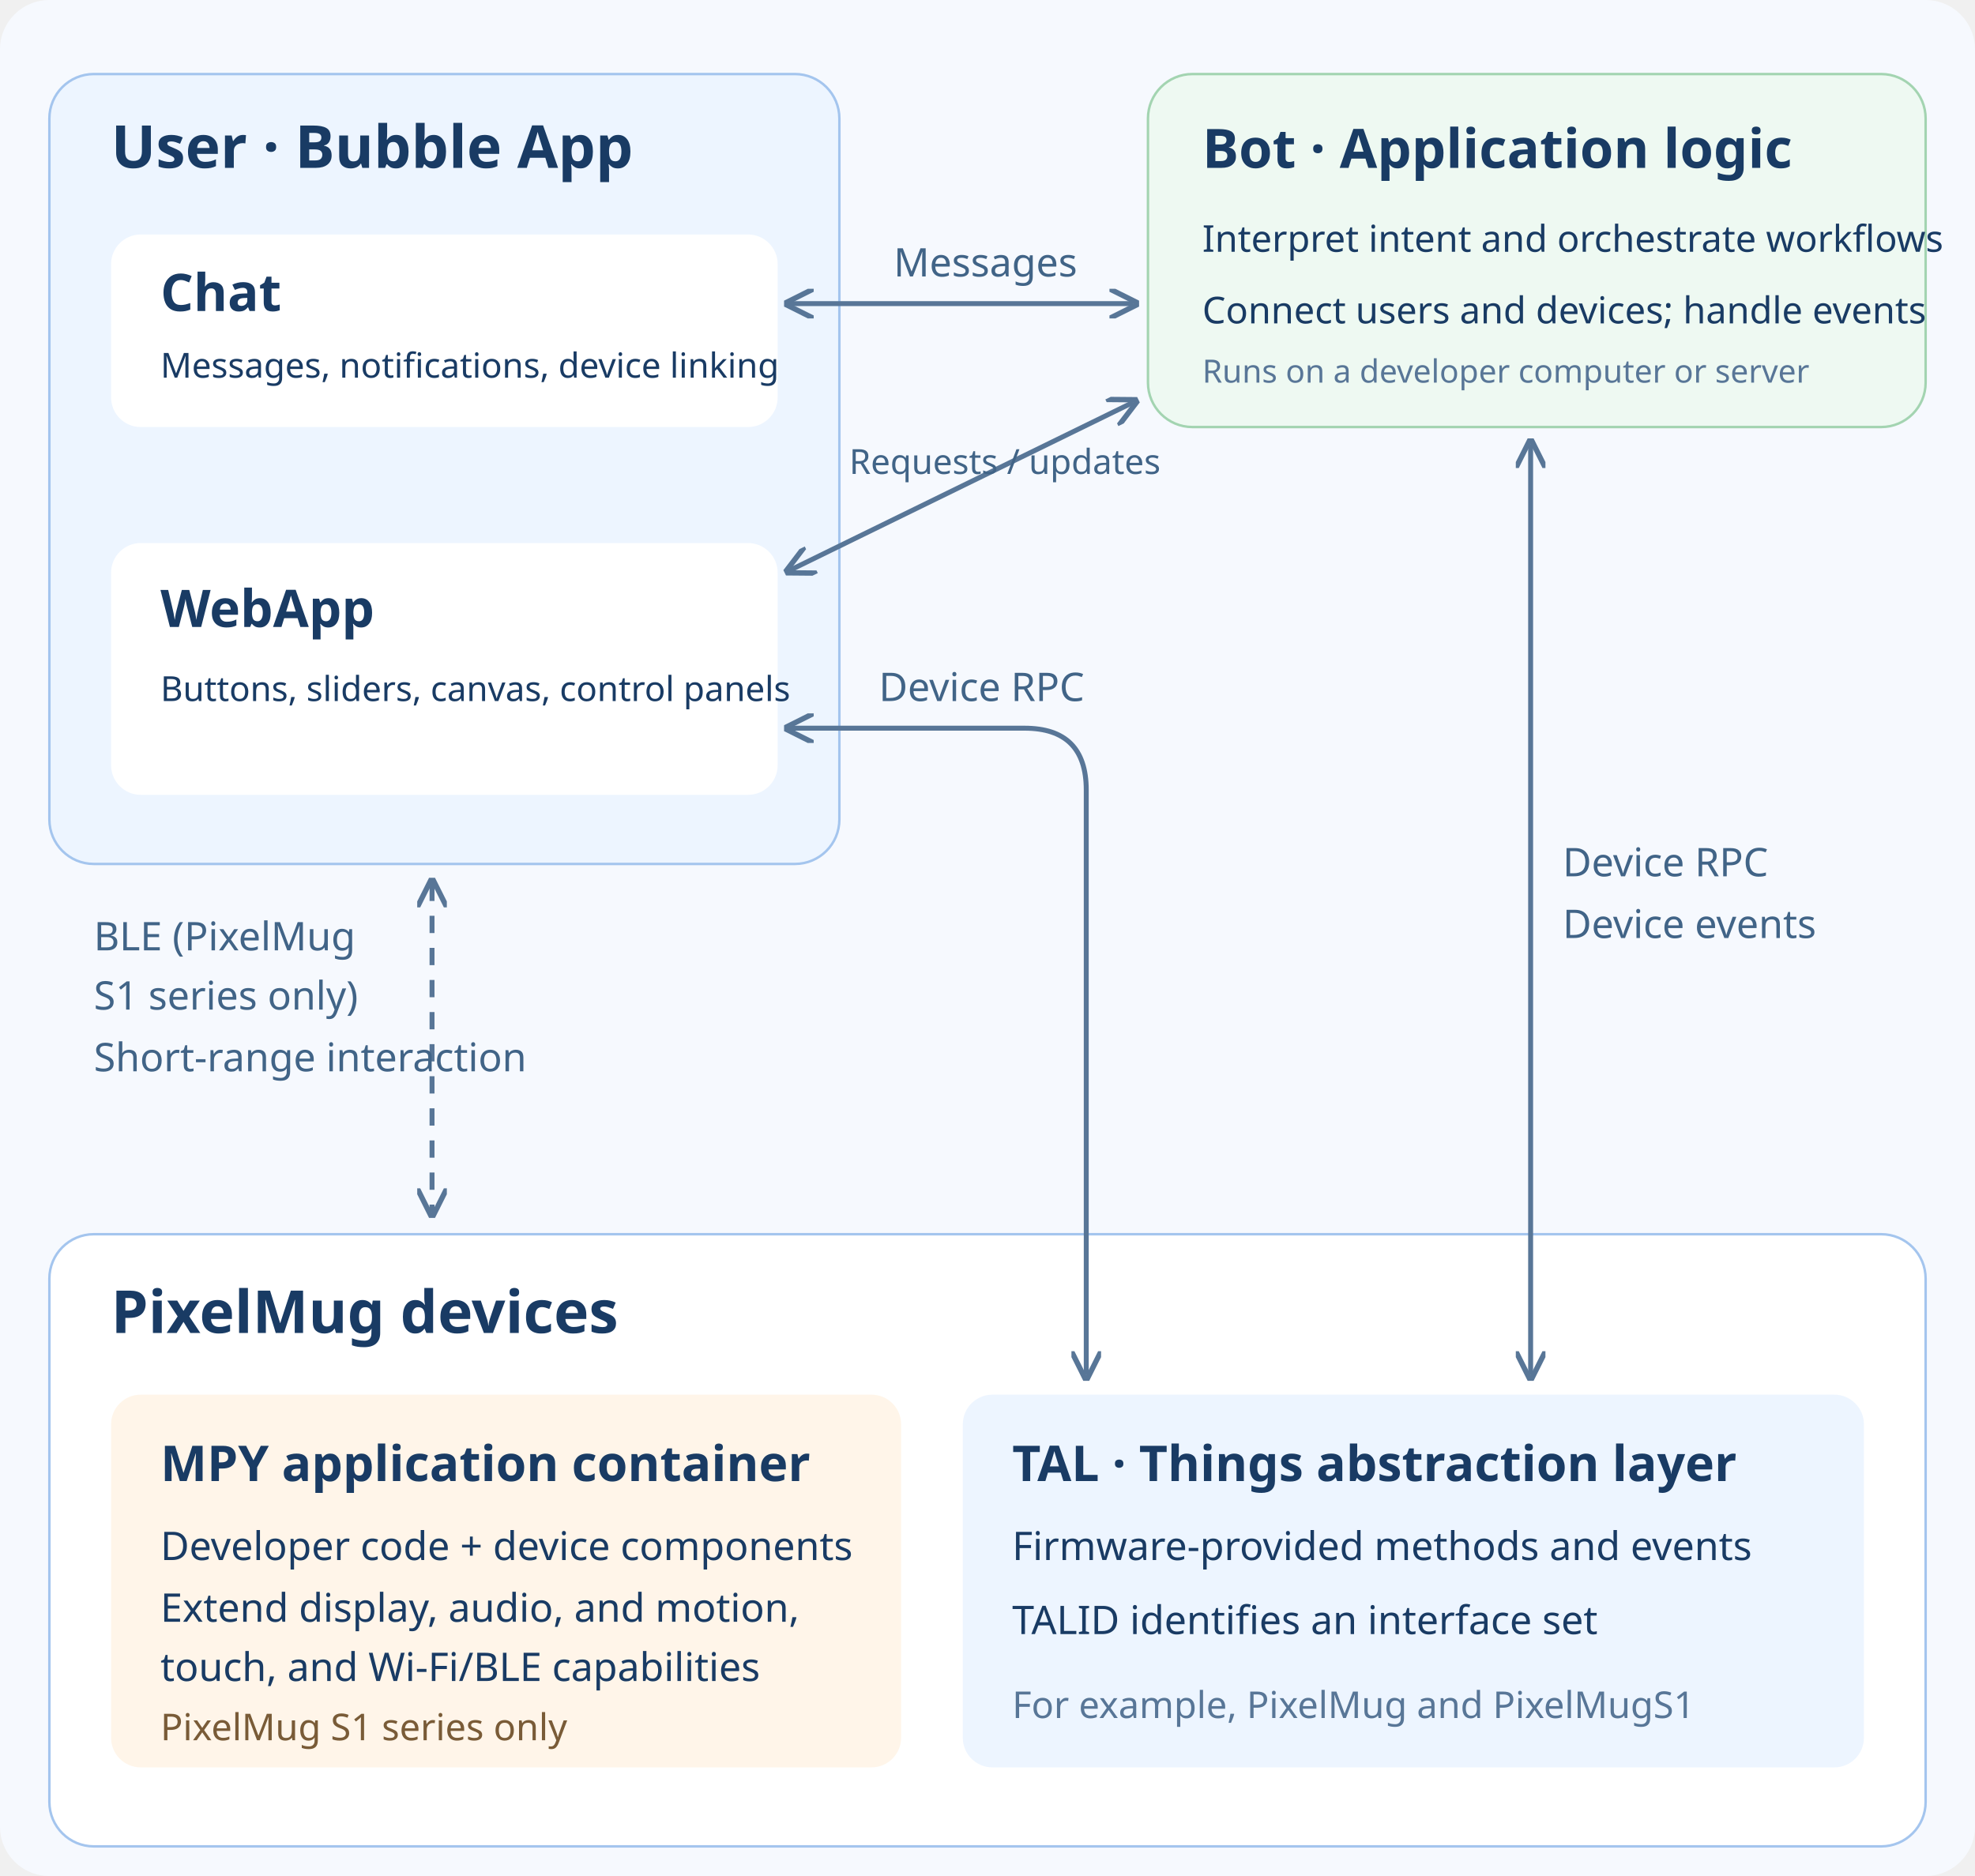
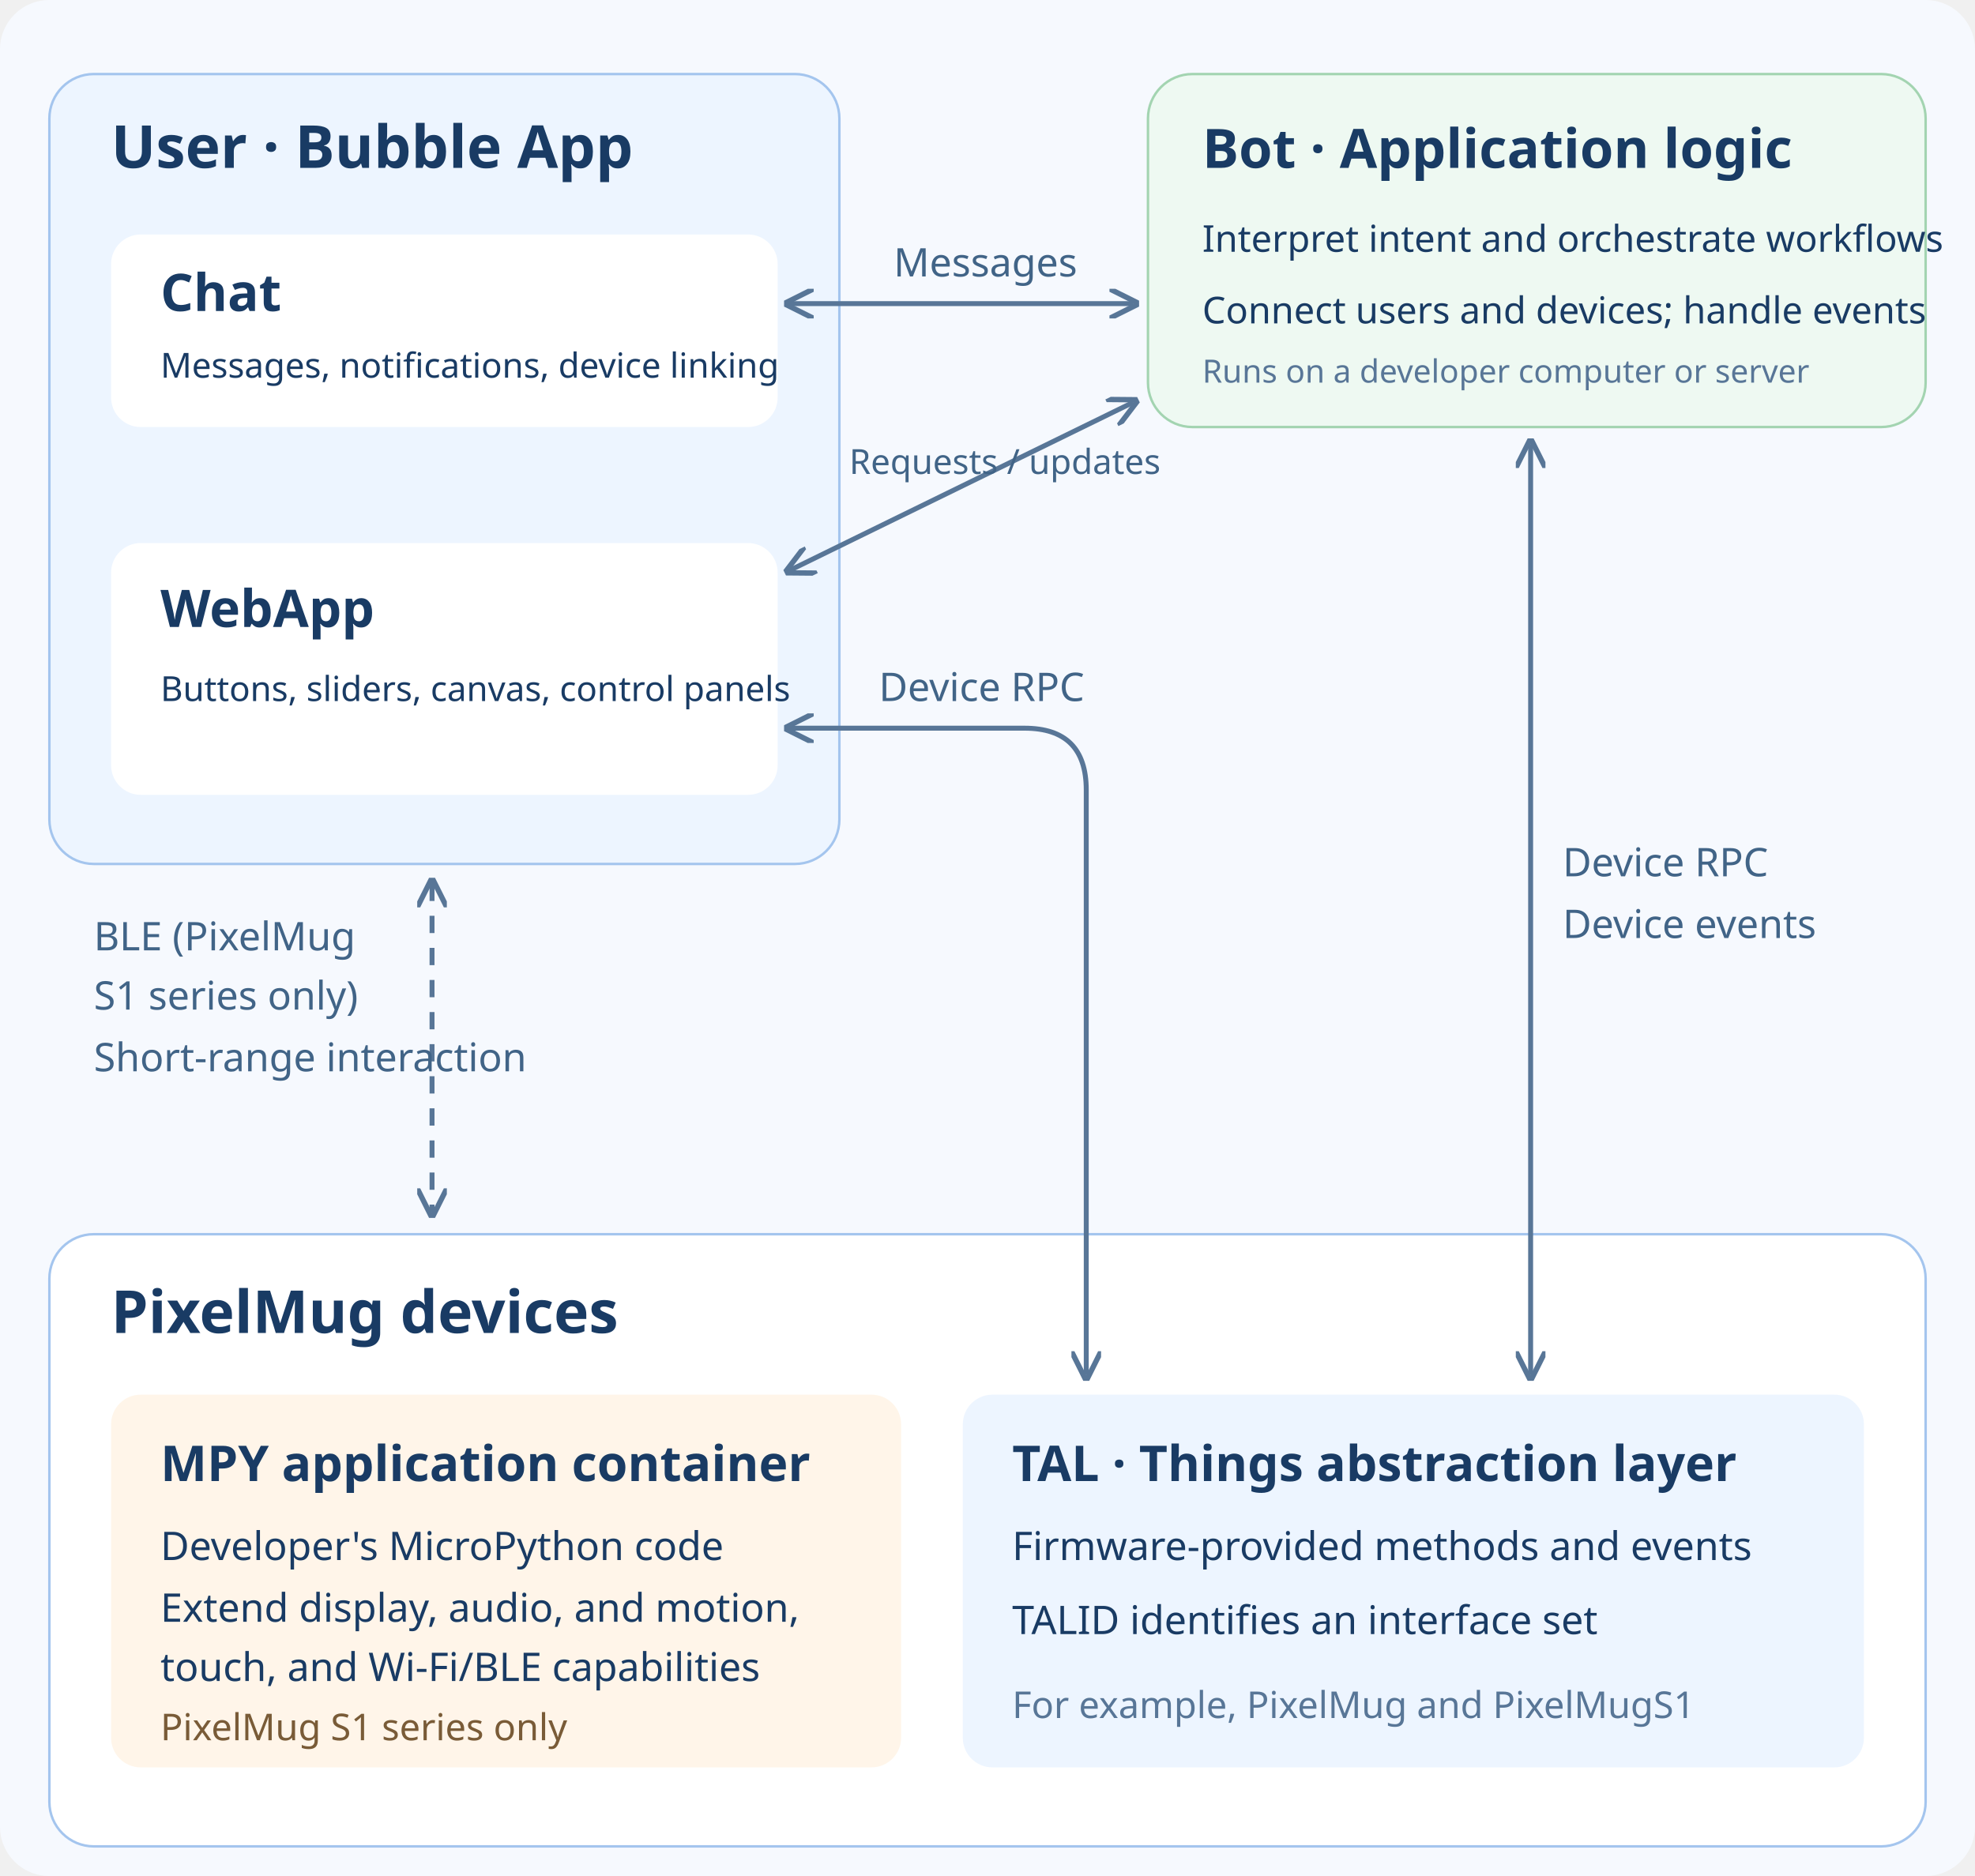
<svg xmlns="http://www.w3.org/2000/svg" viewBox="0 0 800 760" role="img" aria-labelledby="title desc">
  <defs>
    <marker id="arrow" viewBox="0 0 10 10" refX="8" refY="5" markerWidth="6" markerHeight="6" orient="auto-start-reverse">
      <path d="M0 0L10 5L0 10" fill="none" stroke="#587697" stroke-width="1.8" />
    </marker>
  </defs>
  <rect width="800" height="760" rx="20" fill="#f6f9fe" />
  <g font-family="system-ui, 'Microsoft YaHei', sans-serif" fill="#193b64">
    <rect x="20" y="30" width="320" height="320" rx="18" fill="#edf5ff" stroke="#a4c5ee" />
    <text x="45" y="68" font-size="24" font-weight="700">User · Bubble App</text>
    <rect x="45" y="95" width="270" height="78" rx="12" fill="white" />
    <text x="65" y="126" font-size="21" font-weight="600">Chat</text>
    <text x="65" y="153" font-size="14">Messages, notifications, device linking</text>
    <rect x="45" y="220" width="270" height="102" rx="12" fill="white" />
    <text x="65" y="254" font-size="21" font-weight="600">WebApp</text>
    <text x="65" y="284" font-size="14">Buttons, sliders, canvas, control panels</text>
    <rect x="465" y="30" width="315" height="143" rx="18" fill="#eef9f2" stroke="#a3d4b1" />
    <text x="487" y="68" font-size="22" font-weight="700">Bot · Application logic</text>
    <text x="487" y="102" font-size="15">Interpret intent and orchestrate workflows</text>
    <text x="487" y="131" font-size="15">Connect users and devices; handle events</text>
    <text x="487" y="155" font-size="13" fill="#587697">Runs on a developer computer or server</text>
    <rect x="20" y="500" width="760" height="248" rx="18" fill="white" stroke="#a4c5ee" />
    <text x="45" y="540" font-size="24" font-weight="700">PixelMug devices</text>
    <rect x="45" y="565" width="320" height="151" rx="12" fill="#fff5e9" />
    <text x="65" y="600" font-size="20" font-weight="600">MPY application container</text>
-     <text x="65" y="632" font-size="16">Developer code + device components</text>
+     <text x="65" y="632" font-size="16">Developer's MicroPython code</text>
    <text x="65" y="657" font-size="16">
      <tspan x="65">Extend display, audio, and motion,</tspan>
      <tspan x="65" dy="24">touch, and Wi-Fi/BLE capabilities</tspan>
    </text>
    <text x="65" y="705" font-size="15" fill="#795b37">PixelMug S1 series only</text>
    <rect x="390" y="565" width="365" height="151" rx="12" fill="#edf5ff" />
    <text x="410" y="600" font-size="20" font-weight="600">TAL · Things abstraction layer</text>
    <text x="410" y="632" font-size="16">Firmware-provided methods and events</text>
    <text x="410" y="662" font-size="16">TALID identifies an interface set</text>
    <text x="410" y="696" font-size="15" fill="#587697">For example, PixelMug and PixelMugS1</text>
    <g fill="none" stroke="#587697" stroke-width="2" marker-start="url(#arrow)" marker-end="url(#arrow)">
      <path d="M320 123H459" />
      <path d="M320 231L459 163" />
      <path d="M320 295H415Q440 295 440 320V557" />
      <path d="M620 180V557" />
      <path d="M175 358V491" stroke-dasharray="7 6" />
    </g>
    <g font-size="16" fill="#416487">
      <text x="362" y="112">Messages</text>
      <text x="344" y="192" font-size="14">Requests / updates</text>
      <text x="356" y="284">Device RPC</text>
      <text x="633" y="355">Device RPC</text>
      <text x="633" y="380">Device events</text>
      <text x="38" y="385">
        <tspan x="38">BLE (PixelMug</tspan>
        <tspan x="38" dy="24">S1 series only)</tspan>
      </text>
      <text x="38" y="434">Short-range interaction</text>
    </g>
  </g>
</svg>
